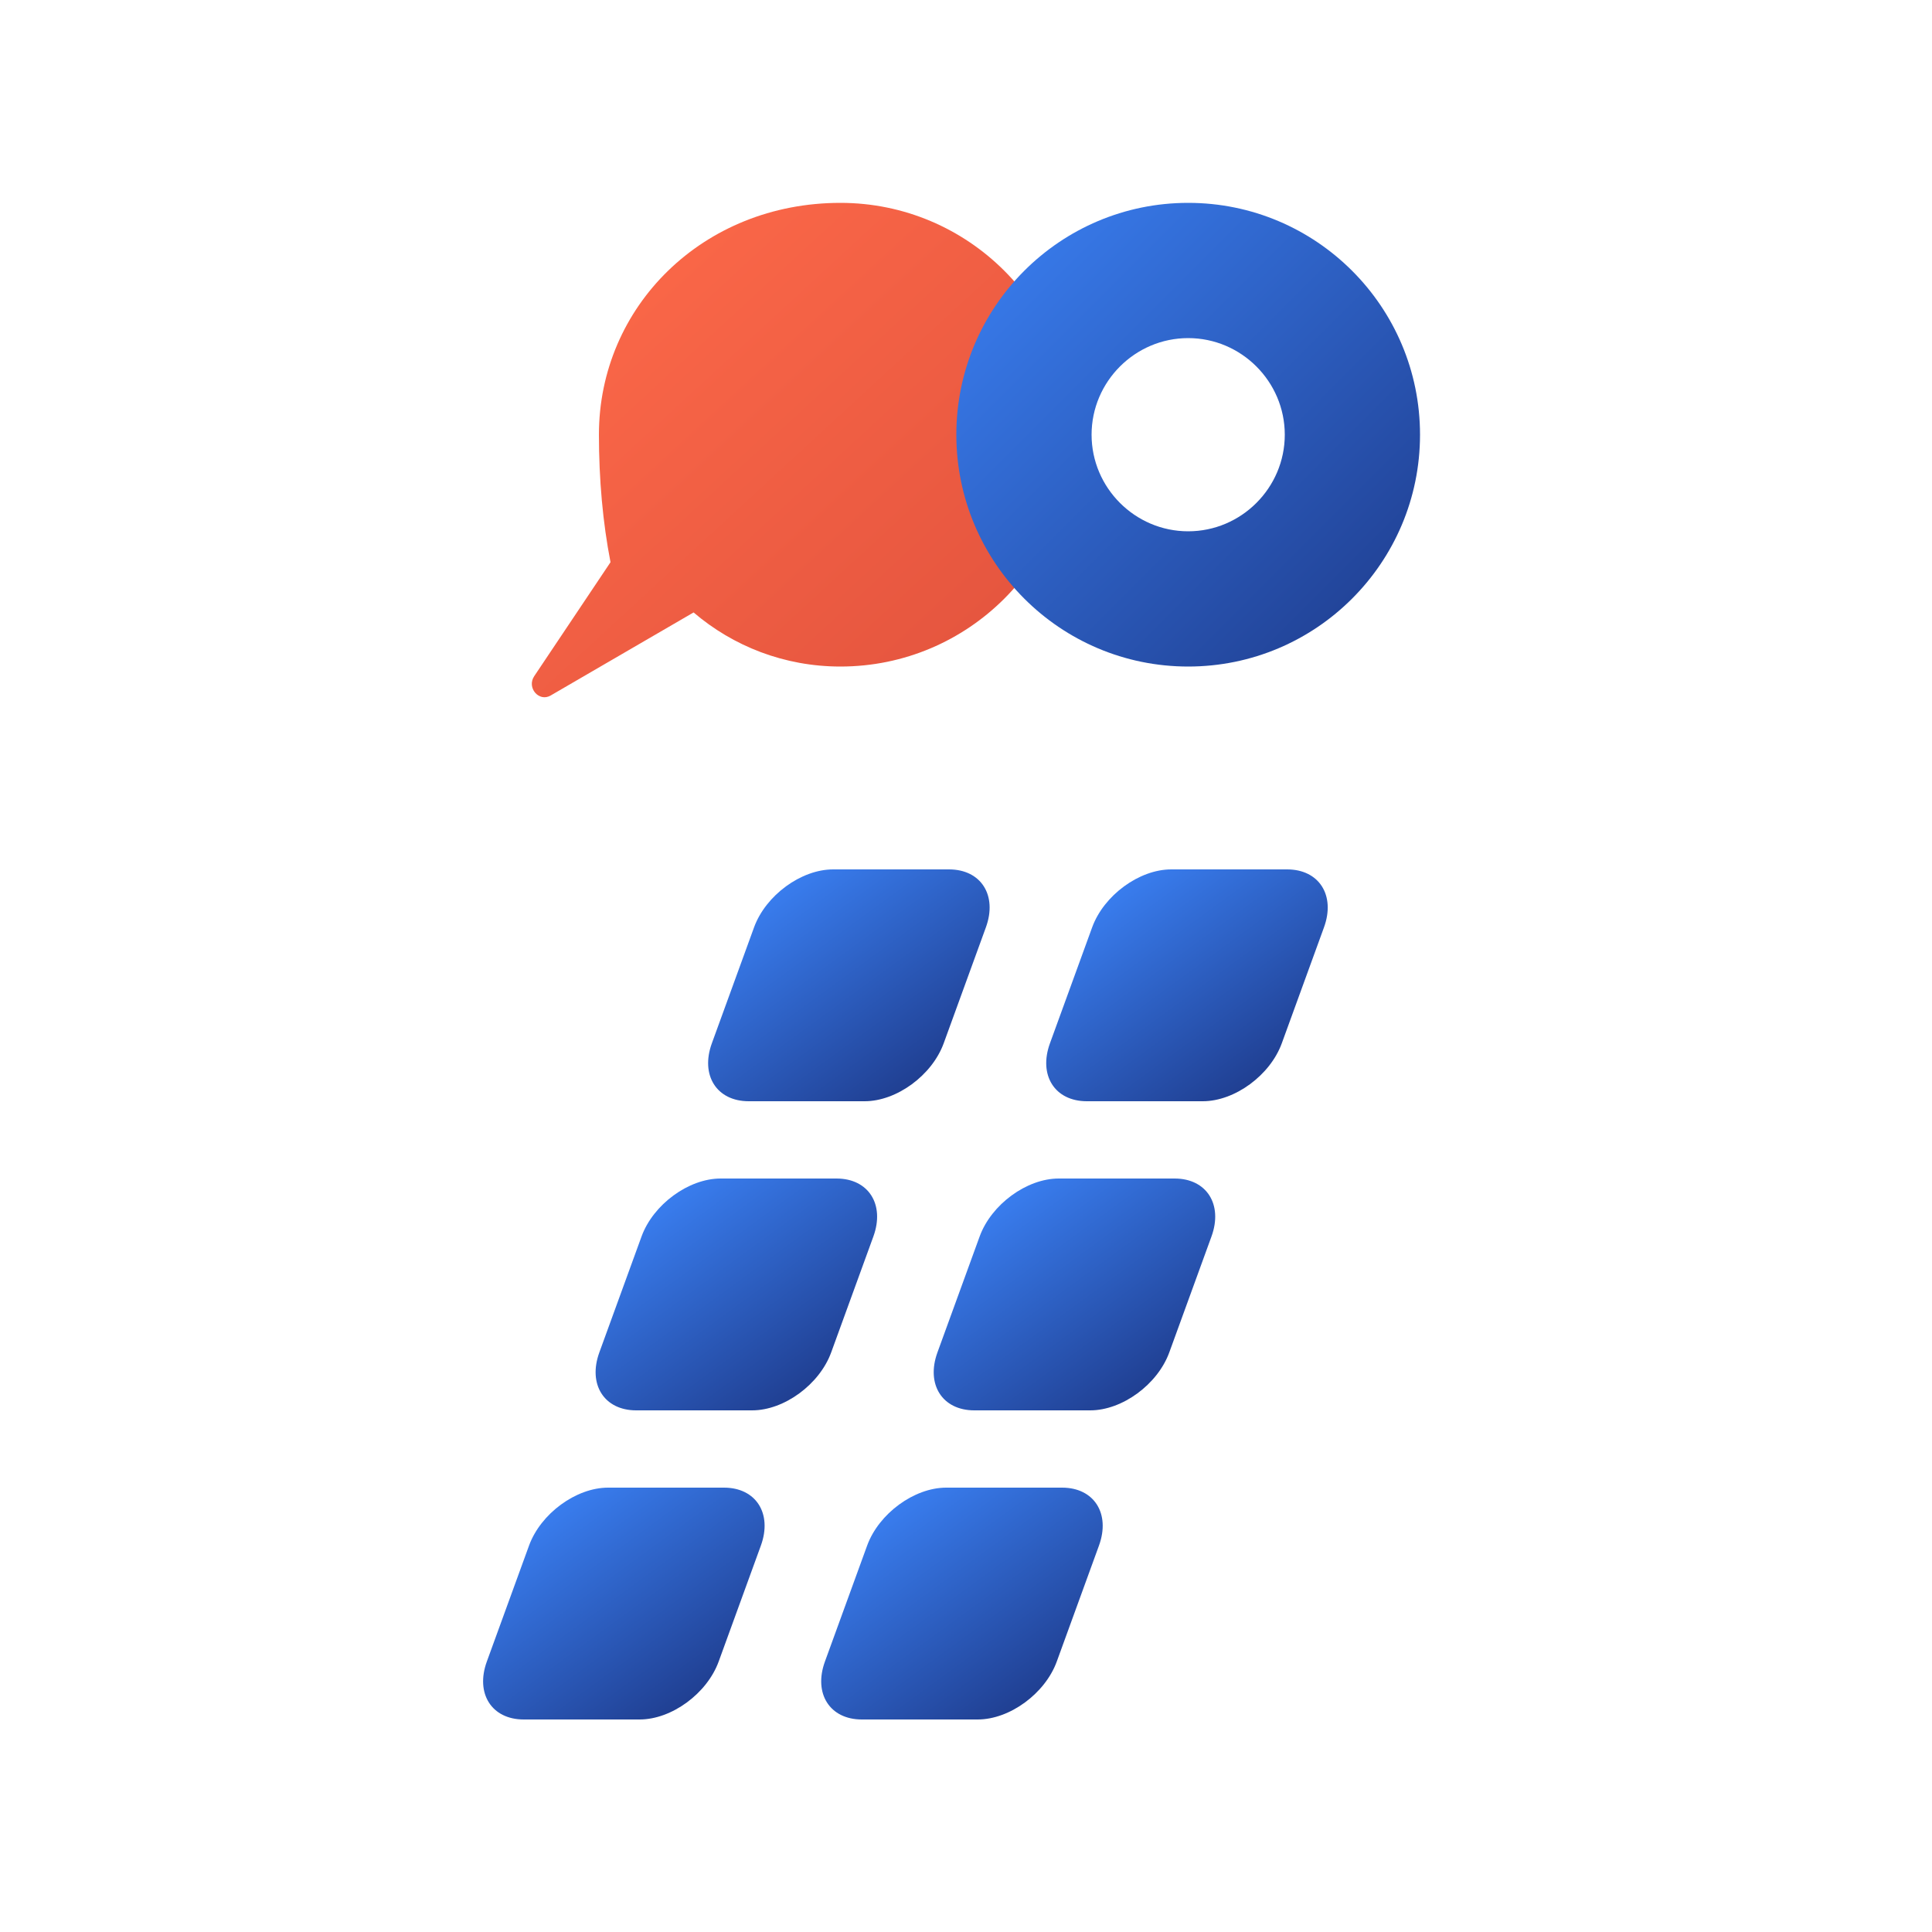
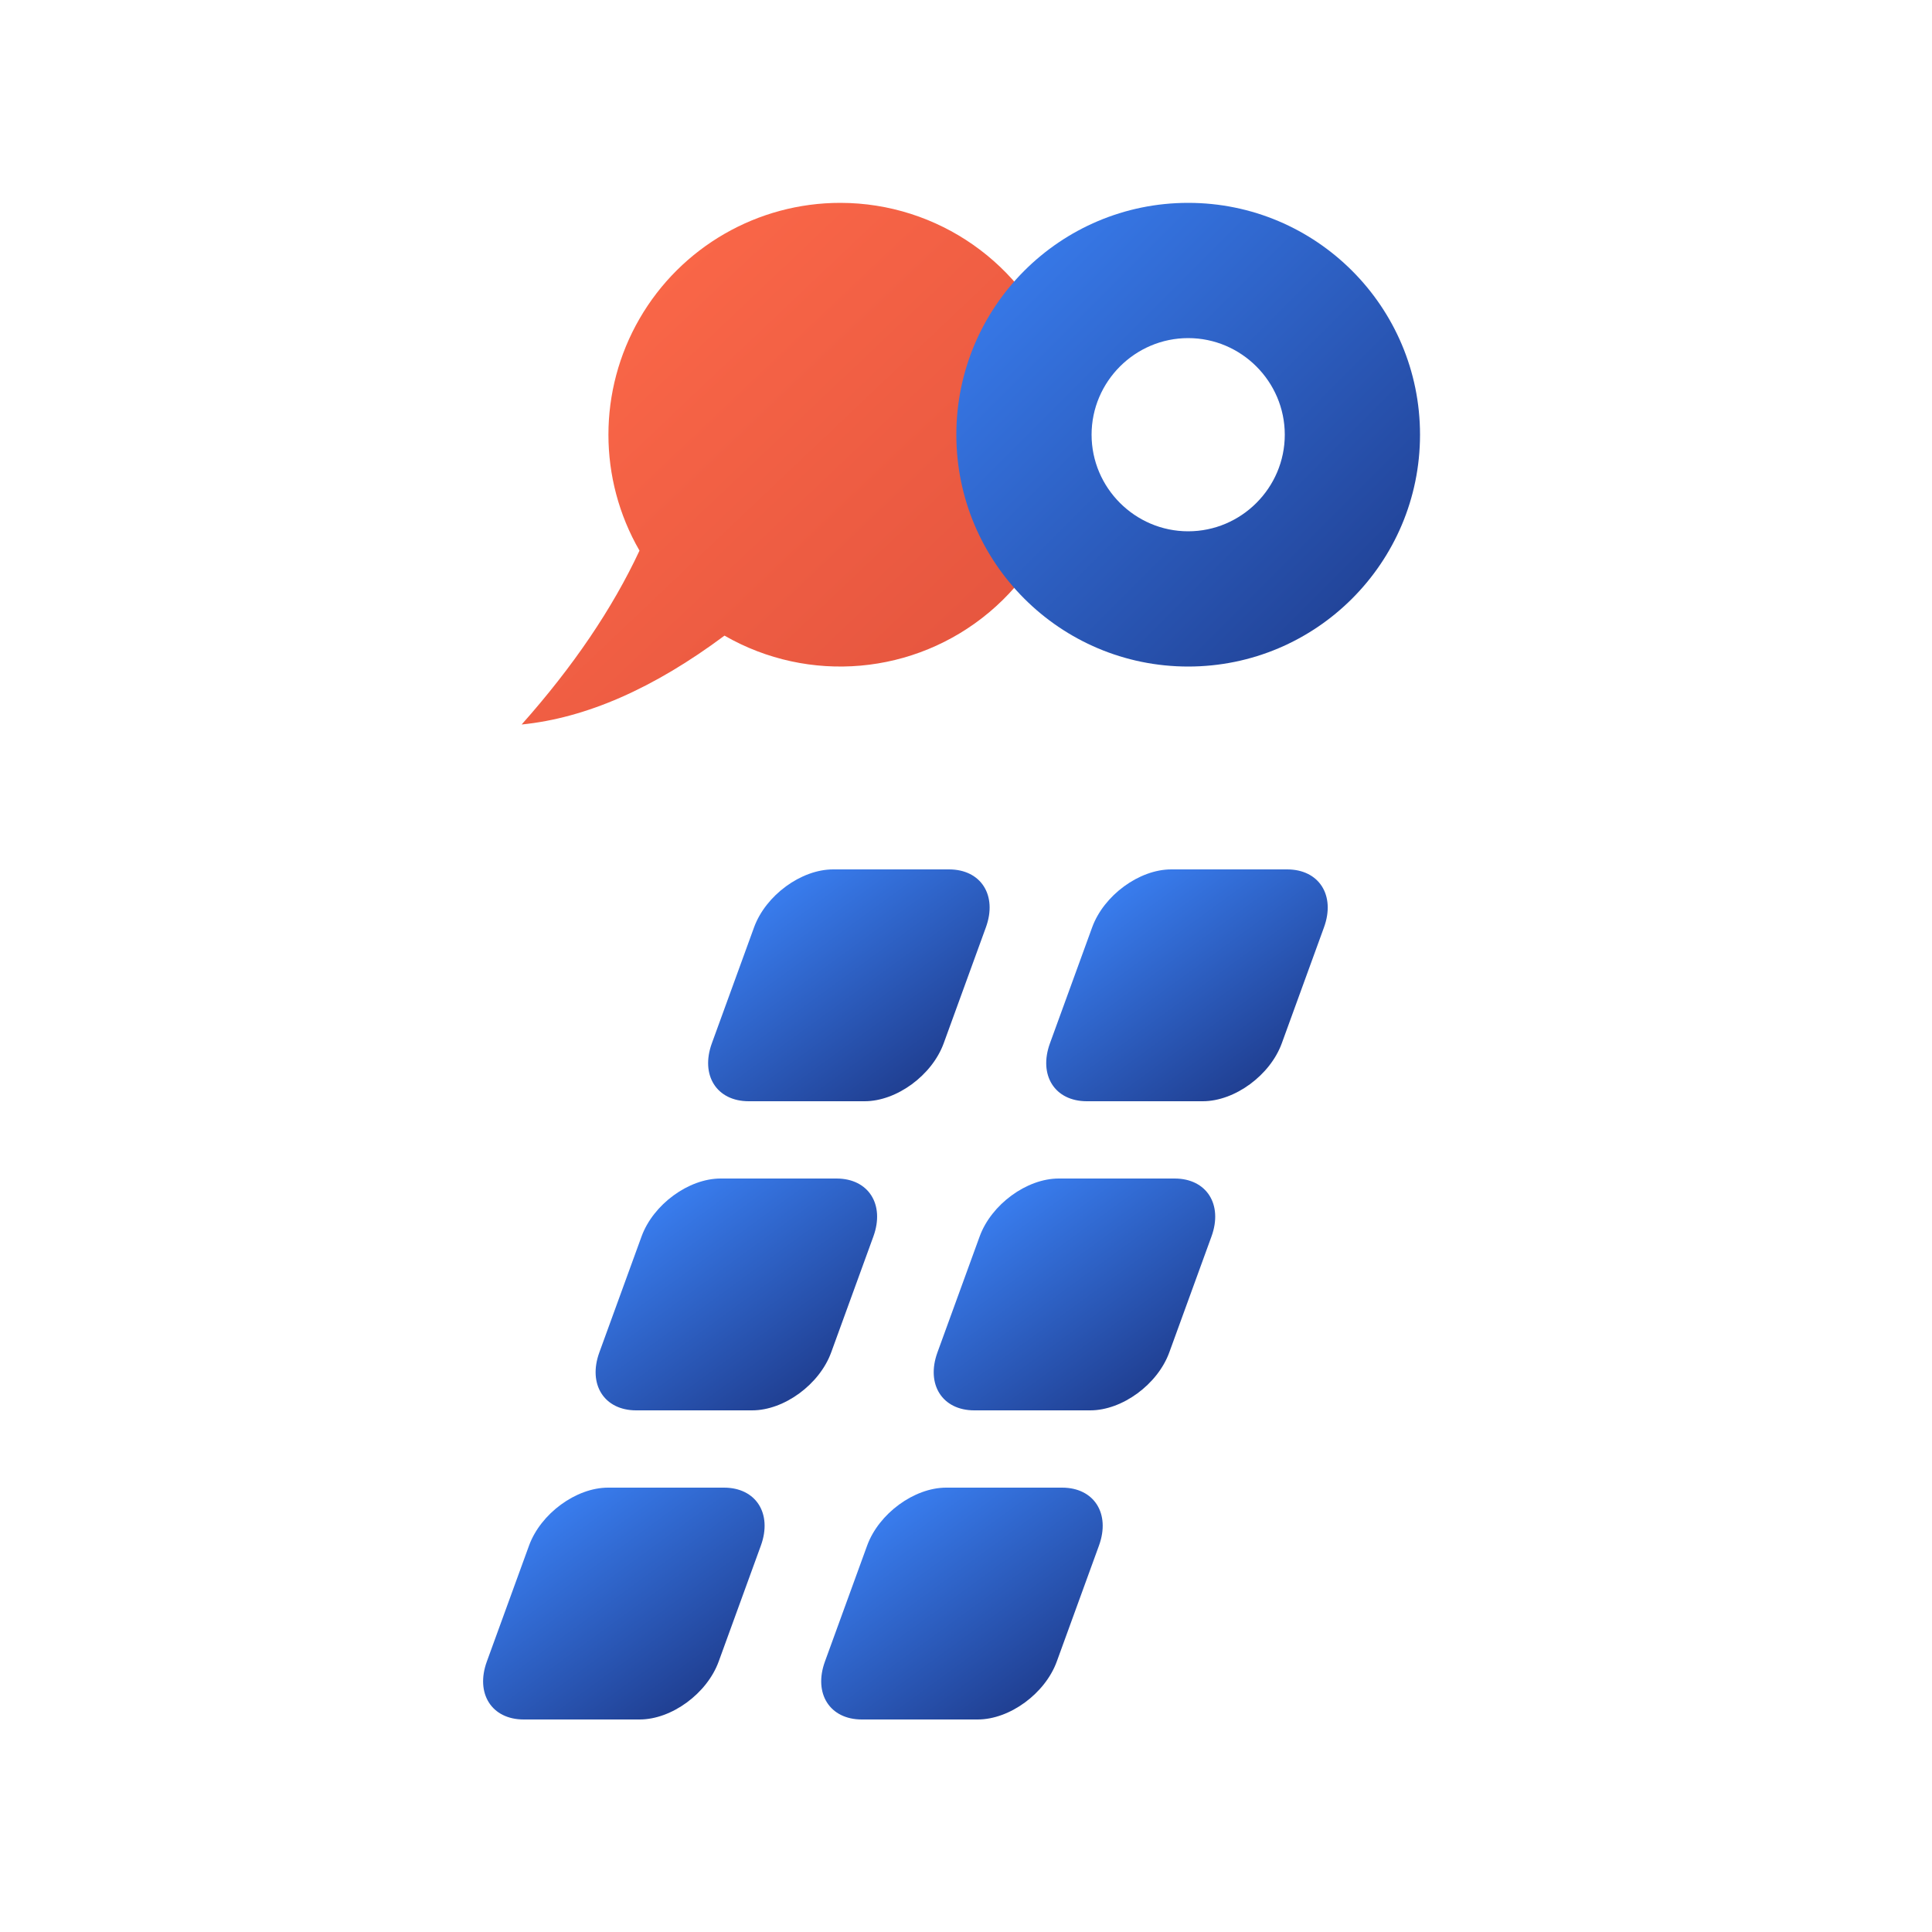
<svg xmlns="http://www.w3.org/2000/svg" viewBox="0 0 200 200" width="120" height="120">
  <defs>
    <linearGradient id="bubbleGradient" x1="0%" y1="0%" x2="100%" y2="100%">
      <stop offset="0%" stop-color="#FF6B4A" />
      <stop offset="100%" stop-color="#E1523D" />
    </linearGradient>
    <linearGradient id="blueGradient" x1="0%" y1="0%" x2="100%" y2="100%">
      <stop offset="0%" stop-color="#3B82F6" />
      <stop offset="100%" stop-color="#1E3A8A" />
    </linearGradient>
  </defs>
-   <path d="M87,21 C100.25,21 111,31.75 111,45 C111,58.25 100.25,69 87,69 C81.2,69 75.9,66.9 71.8,63.4 L57,72 C55.8,72.7 54.5,71.2 55.3,70.0 L63.2,58.2 C62.4,54.1 62,49.6 62,45 C62,31.75 72.75,21 87,21 Z" fill="url(#bubbleGradient)" />
+   <path d="M 87,21 A 24,24 0 1,1 75,65.8 Q 64,74 54,75 Q 62,66 66.2,57 A 24,24 0 0,1 87,21 Z" fill="url(#bubbleGradient)" />
  <path fill-rule="evenodd" d="M123,21 C136.25,21 147,31.75 147,45 C147,58.25 136.25,69 123,69 C109.75,69 99,58.25 99,45 C99,31.75 109.75,21 123,21 Z M123,35 C128.5,35 133,39.5 133,45 C133,50.5 128.5,55 123,55 C117.5,55 113,50.5 113,45 C113,39.5 117.5,35 123,35 Z" fill="url(#blueGradient)" />
  <g transform="skewX(-20)" fill="url(#blueGradient)">
    <rect x="113" y="90" width="24" height="24" rx="6" />
    <rect x="148" y="90" width="24" height="24" rx="6" />
    <rect x="113" y="122" width="24" height="24" rx="6" />
    <rect x="148" y="122" width="24" height="24" rx="6" />
    <rect x="113" y="154" width="24" height="24" rx="6" />
    <rect x="148" y="154" width="24" height="24" rx="6" />
  </g>
</svg>
